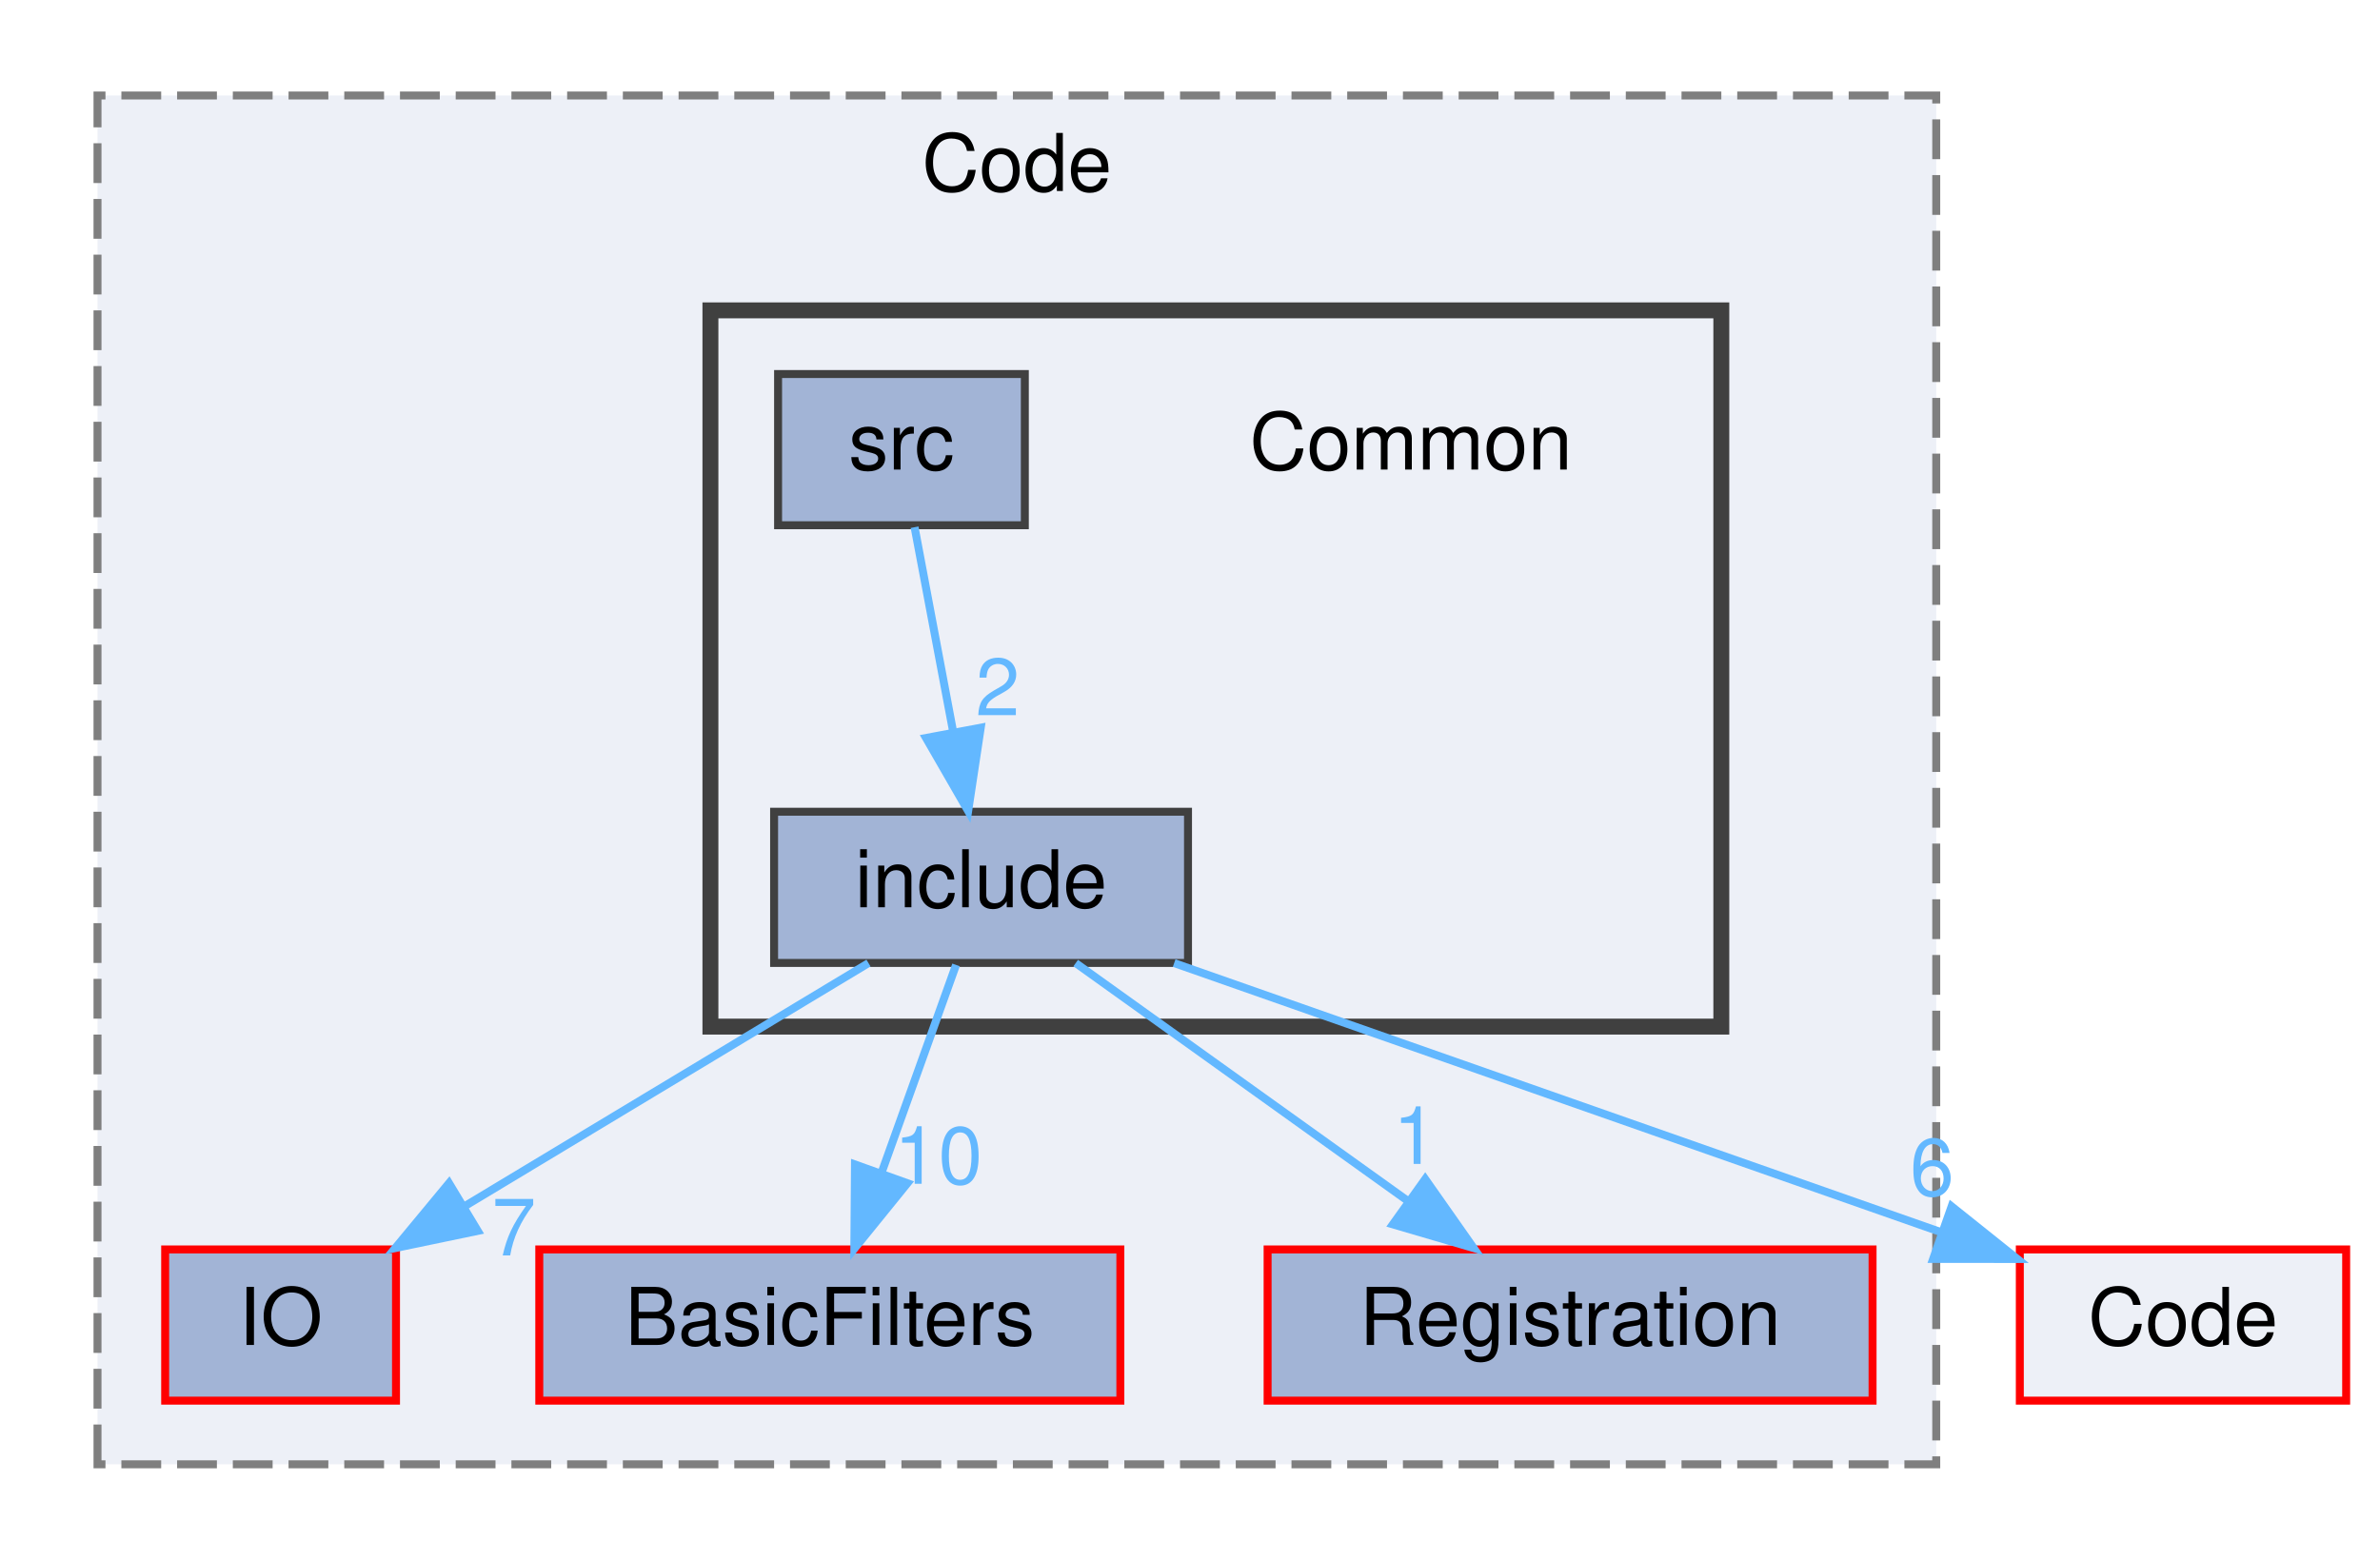
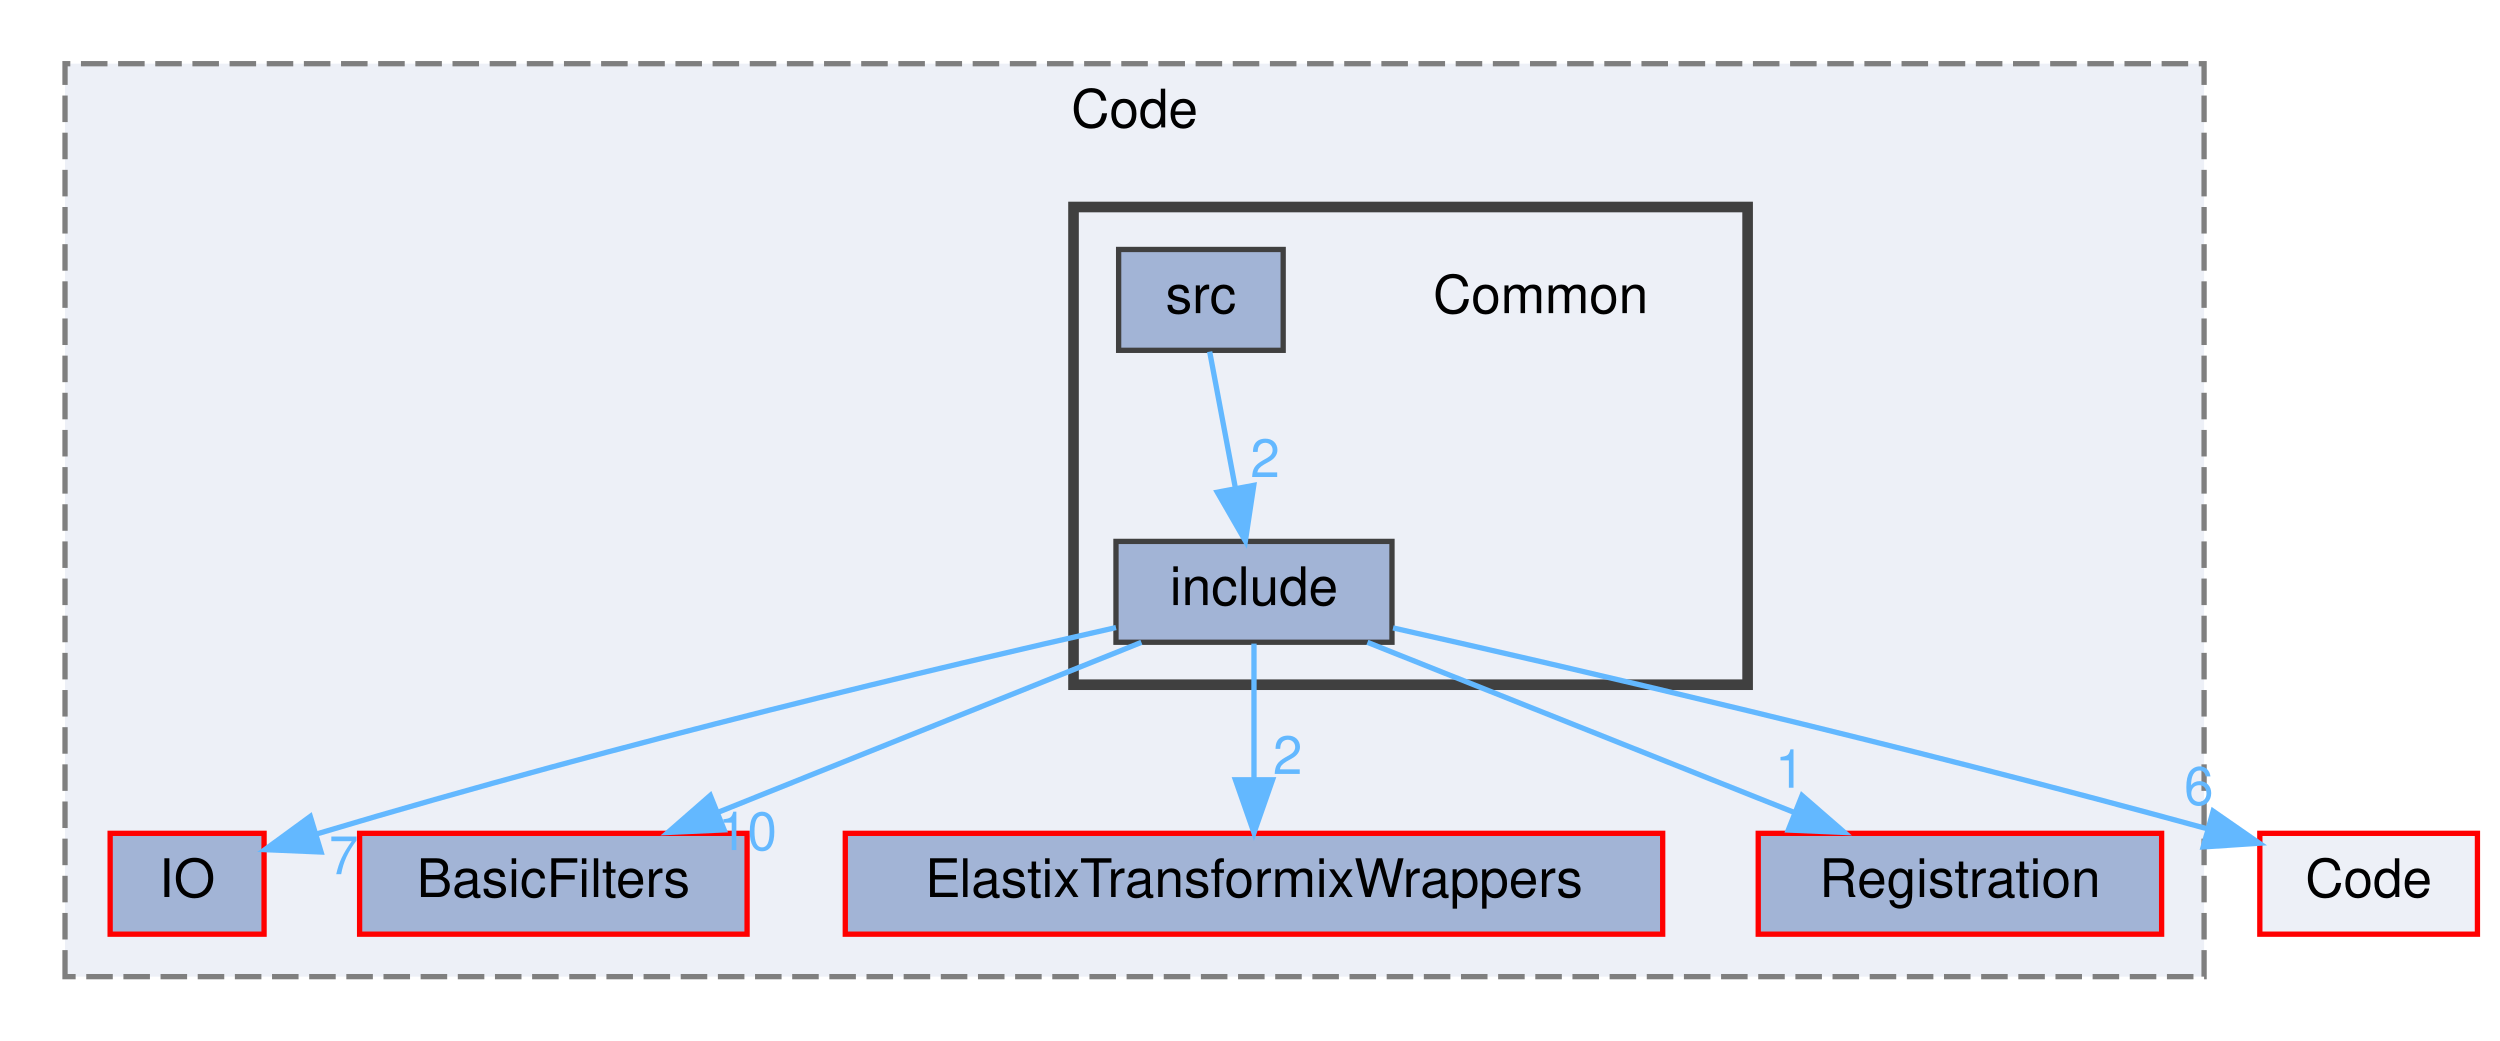
- <svg xmlns="http://www.w3.org/2000/svg" xmlns:xlink="http://www.w3.org/1999/xlink" width="299pt" height="196pt" viewBox="0.00 0.00 298.50 196.00">
+ <svg xmlns="http://www.w3.org/2000/svg" xmlns:xlink="http://www.w3.org/1999/xlink" width="471pt" height="196pt" viewBox="0.00 0.00 470.50 196.00">
  <g id="graph0" class="graph" transform="scale(1 1) rotate(0) translate(4 192)">
    <g id="clust1" class="cluster">
      <g id="a_clust1">
        <a xlink:href="dir_b9cb50edb61d9a37345e1397b3ccbbdc.html" target="_top" xlink:title="Code">
-           <polygon fill="#edf0f7" stroke="#7f7f7f" stroke-dasharray="5,2" points="8,-8 8,-180 239,-180 239,-8 8,-8" />
-           <text text-anchor="middle" x="123.5" y="-168" font-family="Helvetica,sans-Serif" font-size="10.00">Code</text>
+           <polygon fill="#edf0f7" stroke="#7f7f7f" stroke-dasharray="5,2" points="8,-8 8,-180 411,-180 411,-8 8,-8" />
+           <text text-anchor="middle" x="209.5" y="-168" font-family="Helvetica,sans-Serif" font-size="10.00">Code</text>
        </a>
      </g>
    </g>
    <g id="clust2" class="cluster">
      <g id="a_clust2">
        <a xlink:href="dir_1ba33b307118a85c0794d13b60d0caea.html" target="_top">
-           <polygon fill="#edf0f7" stroke="#404040" stroke-width="2" points="85,-63 85,-153 212,-153 212,-63 85,-63" />
+           <polygon fill="#edf0f7" stroke="#404040" stroke-width="2" points="198,-63 198,-153 325,-153 325,-63 198,-63" />
        </a>
      </g>
    </g>
    <g id="node1" class="node">
      <g id="a_node1">
        <a xlink:href="dir_2a34bf78513aea0df2e2c3d4af0cd38f.html" target="_top" xlink:title="IO">
          <polygon fill="#a2b4d6" stroke="red" points="45.5,-35 16.5,-35 16.5,-16 45.5,-16 45.5,-35" />
          <text text-anchor="middle" x="31" y="-23" font-family="Helvetica,sans-Serif" font-size="10.00">IO</text>
        </a>
      </g>
    </g>
    <g id="node2" class="node">
      <g id="a_node2">
        <a xlink:href="dir_dbb0507b3639155bebaec74fe5b3f957.html" target="_top" xlink:title="BasicFilters">
          <polygon fill="#a2b4d6" stroke="red" points="136.5,-35 63.5,-35 63.5,-16 136.5,-16 136.5,-35" />
          <text text-anchor="middle" x="100" y="-23" font-family="Helvetica,sans-Serif" font-size="10.00">BasicFilters</text>
        </a>
      </g>
    </g>
    <g id="node3" class="node">
      <g id="a_node3">
-         <a xlink:href="dir_38d004fcec24276f2c541b703d786171.html" target="_top" xlink:title="Registration">
-           <polygon fill="#a2b4d6" stroke="red" points="231,-35 155,-35 155,-16 231,-16 231,-35" />
-           <text text-anchor="middle" x="193" y="-23" font-family="Helvetica,sans-Serif" font-size="10.00">Registration</text>
+         <a xlink:href="dir_ebe6e05764b9d1a0d98fb8b64a37b2d5.html" target="_top" xlink:title="ElastixTransformixWrappers">
+           <polygon fill="#a2b4d6" stroke="red" points="309,-35 155,-35 155,-16 309,-16 309,-35" />
+           <text text-anchor="middle" x="232" y="-23" font-family="Helvetica,sans-Serif" font-size="10.00">ElastixTransformixWrappers</text>
        </a>
      </g>
    </g>
    <g id="node4" class="node">
-       <text text-anchor="middle" x="173" y="-133" font-family="Helvetica,sans-Serif" font-size="10.00">Common</text>
+       <g id="a_node4">
+         <a xlink:href="dir_38d004fcec24276f2c541b703d786171.html" target="_top" xlink:title="Registration">
+           <polygon fill="#a2b4d6" stroke="red" points="403,-35 327,-35 327,-16 403,-16 403,-35" />
+           <text text-anchor="middle" x="365" y="-23" font-family="Helvetica,sans-Serif" font-size="10.00">Registration</text>
+         </a>
+       </g>
    </g>
    <g id="node5" class="node">
-       <g id="a_node5">
+       <text text-anchor="middle" x="286" y="-133" font-family="Helvetica,sans-Serif" font-size="10.00">Common</text>
+     </g>
+     <g id="node6" class="node">
+       <g id="a_node6">
        <a xlink:href="dir_ab715d7520ac64fdeaa3063399f39ed8.html" target="_top" xlink:title="include">
-           <polygon fill="#a2b4d6" stroke="#404040" points="145,-90 93,-90 93,-71 145,-71 145,-90" />
-           <text text-anchor="middle" x="119" y="-78" font-family="Helvetica,sans-Serif" font-size="10.00">include</text>
+           <polygon fill="#a2b4d6" stroke="#404040" points="258,-90 206,-90 206,-71 258,-71 258,-90" />
+           <text text-anchor="middle" x="232" y="-78" font-family="Helvetica,sans-Serif" font-size="10.00">include</text>
        </a>
      </g>
    </g>
    <g id="edge1" class="edge">
      <g id="a_edge1">
        <a xlink:href="dir_000016_000021.html" target="_top">
-           <path fill="none" stroke="#63b8ff" d="M104.86,-70.98C91.21,-62.77 70.31,-50.18 54.22,-40.49" />
-           <polygon fill="#63b8ff" stroke="#63b8ff" points="55.77,-37.33 45.4,-35.17 52.16,-43.33 55.77,-37.33" />
+           <path fill="none" stroke="#63b8ff" d="M206,-73.77C173.13,-66.35 114.67,-52.59 55.53,-34.92" />
+           <polygon fill="#63b8ff" stroke="#63b8ff" points="56.24,-31.48 45.65,-31.93 54.21,-38.18 56.24,-31.48" />
        </a>
      </g>
      <g id="a_edge1-headlabel">
        <a xlink:href="dir_000016_000021.html" target="_top" xlink:title="7">
-           <text text-anchor="middle" x="60.31" y="-34.25" font-family="Helvetica,sans-Serif" font-size="10.00" fill="#63b8ff">7</text>
+           <text text-anchor="middle" x="60.5" y="-27.3" font-family="Helvetica,sans-Serif" font-size="10.00" fill="#63b8ff">7</text>
        </a>
      </g>
    </g>
    <g id="edge4" class="edge">
      <g id="a_edge4">
        <a xlink:href="dir_000016_000001.html" target="_top">
-           <path fill="none" stroke="#63b8ff" d="M115.86,-70.75C113.32,-63.65 109.64,-53.4 106.47,-44.56" />
-           <polygon fill="#63b8ff" stroke="#63b8ff" points="109.75,-43.32 103.08,-35.09 103.16,-45.68 109.75,-43.32" />
+           <path fill="none" stroke="#63b8ff" d="M210.79,-70.98C189.27,-62.34 155.72,-48.87 131.17,-39.02" />
+           <polygon fill="#63b8ff" stroke="#63b8ff" points="132.18,-35.65 121.59,-35.17 129.57,-42.14 132.18,-35.65" />
        </a>
      </g>
      <g id="a_edge4-headlabel">
        <a xlink:href="dir_000016_000001.html" target="_top" xlink:title="10">
-           <text text-anchor="middle" x="113.63" y="-43.25" font-family="Helvetica,sans-Serif" font-size="10.00" fill="#63b8ff">10</text>
+           <text text-anchor="middle" x="136.57" y="-31.85" font-family="Helvetica,sans-Serif" font-size="10.00" fill="#63b8ff">10</text>
+         </a>
+       </g>
+     </g>
+     <g id="edge5" class="edge">
+       <g id="a_edge5">
+         <a xlink:href="dir_000016_000011.html" target="_top">
+           <path fill="none" stroke="#63b8ff" d="M232,-70.75C232,-63.8 232,-53.85 232,-45.13" />
+           <polygon fill="#63b8ff" stroke="#63b8ff" points="235.5,-45.09 232,-35.09 228.5,-45.09 235.5,-45.09" />
+         </a>
+       </g>
+       <g id="a_edge5-headlabel">
+         <a xlink:href="dir_000016_000011.html" target="_top" xlink:title="2">
+           <text text-anchor="middle" x="238.34" y="-46.18" font-family="Helvetica,sans-Serif" font-size="10.00" fill="#63b8ff">2</text>
        </a>
      </g>
    </g>
    <g id="edge2" class="edge">
      <g id="a_edge2">
        <a xlink:href="dir_000016_000022.html" target="_top">
-           <path fill="none" stroke="#63b8ff" d="M130.89,-70.98C142.15,-62.92 159.29,-50.65 172.71,-41.03" />
-           <polygon fill="#63b8ff" stroke="#63b8ff" points="174.8,-43.84 180.89,-35.17 170.73,-38.15 174.8,-43.84" />
+           <path fill="none" stroke="#63b8ff" d="M253.37,-70.98C275.15,-62.3 309.16,-48.75 333.92,-38.88" />
+           <polygon fill="#63b8ff" stroke="#63b8ff" points="335.25,-42.12 343.24,-35.17 332.66,-35.62 335.25,-42.12" />
        </a>
      </g>
      <g id="a_edge2-headlabel">
        <a xlink:href="dir_000016_000022.html" target="_top" xlink:title="1">
-           <text text-anchor="middle" x="173.53" y="-45.74" font-family="Helvetica,sans-Serif" font-size="10.00" fill="#63b8ff">1</text>
+           <text text-anchor="middle" x="332.96" y="-43.59" font-family="Helvetica,sans-Serif" font-size="10.00" fill="#63b8ff">1</text>
        </a>
      </g>
    </g>
-     <g id="node7" class="node">
-       <g id="a_node7">
+     <g id="node8" class="node">
+       <g id="a_node8">
        <a xlink:href="dir_5390c1a67f3a58a026e8fb9170ef3d49.html" target="_top" xlink:title="Code">
-           <polygon fill="#edf0f7" stroke="red" points="290.5,-35 249.5,-35 249.5,-16 290.5,-16 290.5,-35" />
-           <text text-anchor="middle" x="270" y="-23" font-family="Helvetica,sans-Serif" font-size="10.00">Code</text>
+           <polygon fill="#edf0f7" stroke="red" points="462.5,-35 421.5,-35 421.5,-16 462.5,-16 462.5,-35" />
+           <text text-anchor="middle" x="442" y="-23" font-family="Helvetica,sans-Serif" font-size="10.00">Code</text>
        </a>
      </g>
    </g>
    <g id="edge3" class="edge">
      <g id="a_edge3">
        <a xlink:href="dir_000016_000003.html" target="_top">
-           <path fill="none" stroke="#63b8ff" d="M143.26,-70.98C169.4,-61.81 211.04,-47.19 239.41,-37.24" />
-           <polygon fill="#63b8ff" stroke="#63b8ff" points="240.93,-40.41 249.2,-33.8 238.61,-33.81 240.93,-40.41" />
+           <path fill="none" stroke="#63b8ff" d="M258.2,-73.7C291.98,-66.11 352.72,-52.03 411.59,-35.86" />
+           <polygon fill="#63b8ff" stroke="#63b8ff" points="412.7,-39.18 421.4,-33.14 410.83,-32.44 412.7,-39.18" />
        </a>
      </g>
      <g id="a_edge3-headlabel">
        <a xlink:href="dir_000016_000003.html" target="_top" xlink:title="6">
-           <text text-anchor="middle" x="238.47" y="-41.78" font-family="Helvetica,sans-Serif" font-size="10.00" fill="#63b8ff">6</text>
+           <text text-anchor="middle" x="410" y="-40.38" font-family="Helvetica,sans-Serif" font-size="10.00" fill="#63b8ff">6</text>
        </a>
      </g>
    </g>
-     <g id="node6" class="node">
-       <g id="a_node6">
+     <g id="node7" class="node">
+       <g id="a_node7">
        <a xlink:href="dir_f1dde695710e8450ba0a4e5415b619ac.html" target="_top" xlink:title="src">
-           <polygon fill="#a2b4d6" stroke="#404040" points="124.5,-145 93.5,-145 93.5,-126 124.5,-126 124.5,-145" />
-           <text text-anchor="middle" x="109" y="-133" font-family="Helvetica,sans-Serif" font-size="10.00">src</text>
+           <polygon fill="#a2b4d6" stroke="#404040" points="237.5,-145 206.5,-145 206.5,-126 237.5,-126 237.5,-145" />
+           <text text-anchor="middle" x="222" y="-133" font-family="Helvetica,sans-Serif" font-size="10.00">src</text>
        </a>
      </g>
    </g>
-     <g id="edge5" class="edge">
-       <g id="a_edge5">
+     <g id="edge6" class="edge">
+       <g id="a_edge6">
        <a xlink:href="dir_000025_000016.html" target="_top">
-           <path fill="none" stroke="#63b8ff" d="M110.65,-125.75C111.96,-118.8 113.84,-108.85 115.48,-100.13" />
-           <polygon fill="#63b8ff" stroke="#63b8ff" points="118.96,-100.56 117.38,-90.09 112.09,-99.27 118.96,-100.56" />
+           <path fill="none" stroke="#63b8ff" d="M223.65,-125.75C224.96,-118.8 226.84,-108.85 228.48,-100.13" />
+           <polygon fill="#63b8ff" stroke="#63b8ff" points="231.96,-100.56 230.38,-90.09 225.09,-99.27 231.96,-100.56" />
        </a>
      </g>
-       <g id="a_edge5-headlabel">
+       <g id="a_edge6-headlabel">
        <a xlink:href="dir_000025_000016.html" target="_top" xlink:title="2">
-           <text text-anchor="middle" x="121.09" y="-102.12" font-family="Helvetica,sans-Serif" font-size="10.00" fill="#63b8ff">2</text>
+           <text text-anchor="middle" x="234.09" y="-102.12" font-family="Helvetica,sans-Serif" font-size="10.00" fill="#63b8ff">2</text>
        </a>
      </g>
    </g>
  </g>
</svg>
